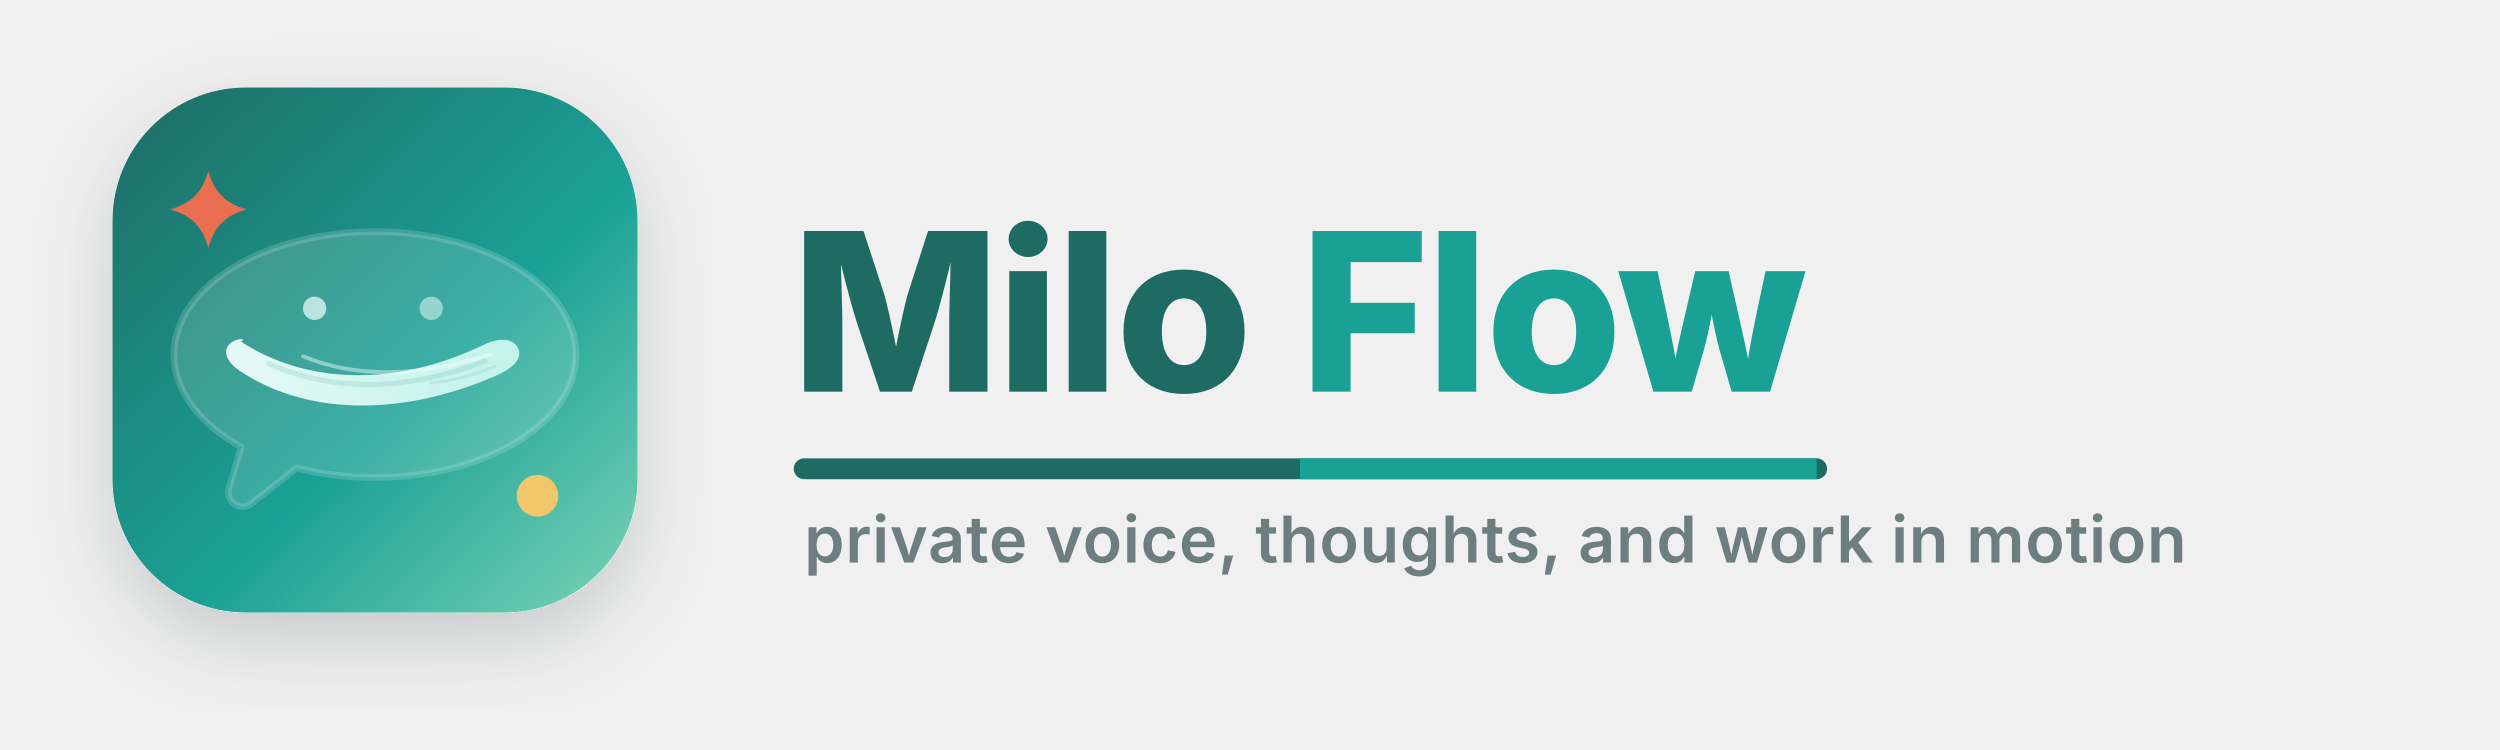
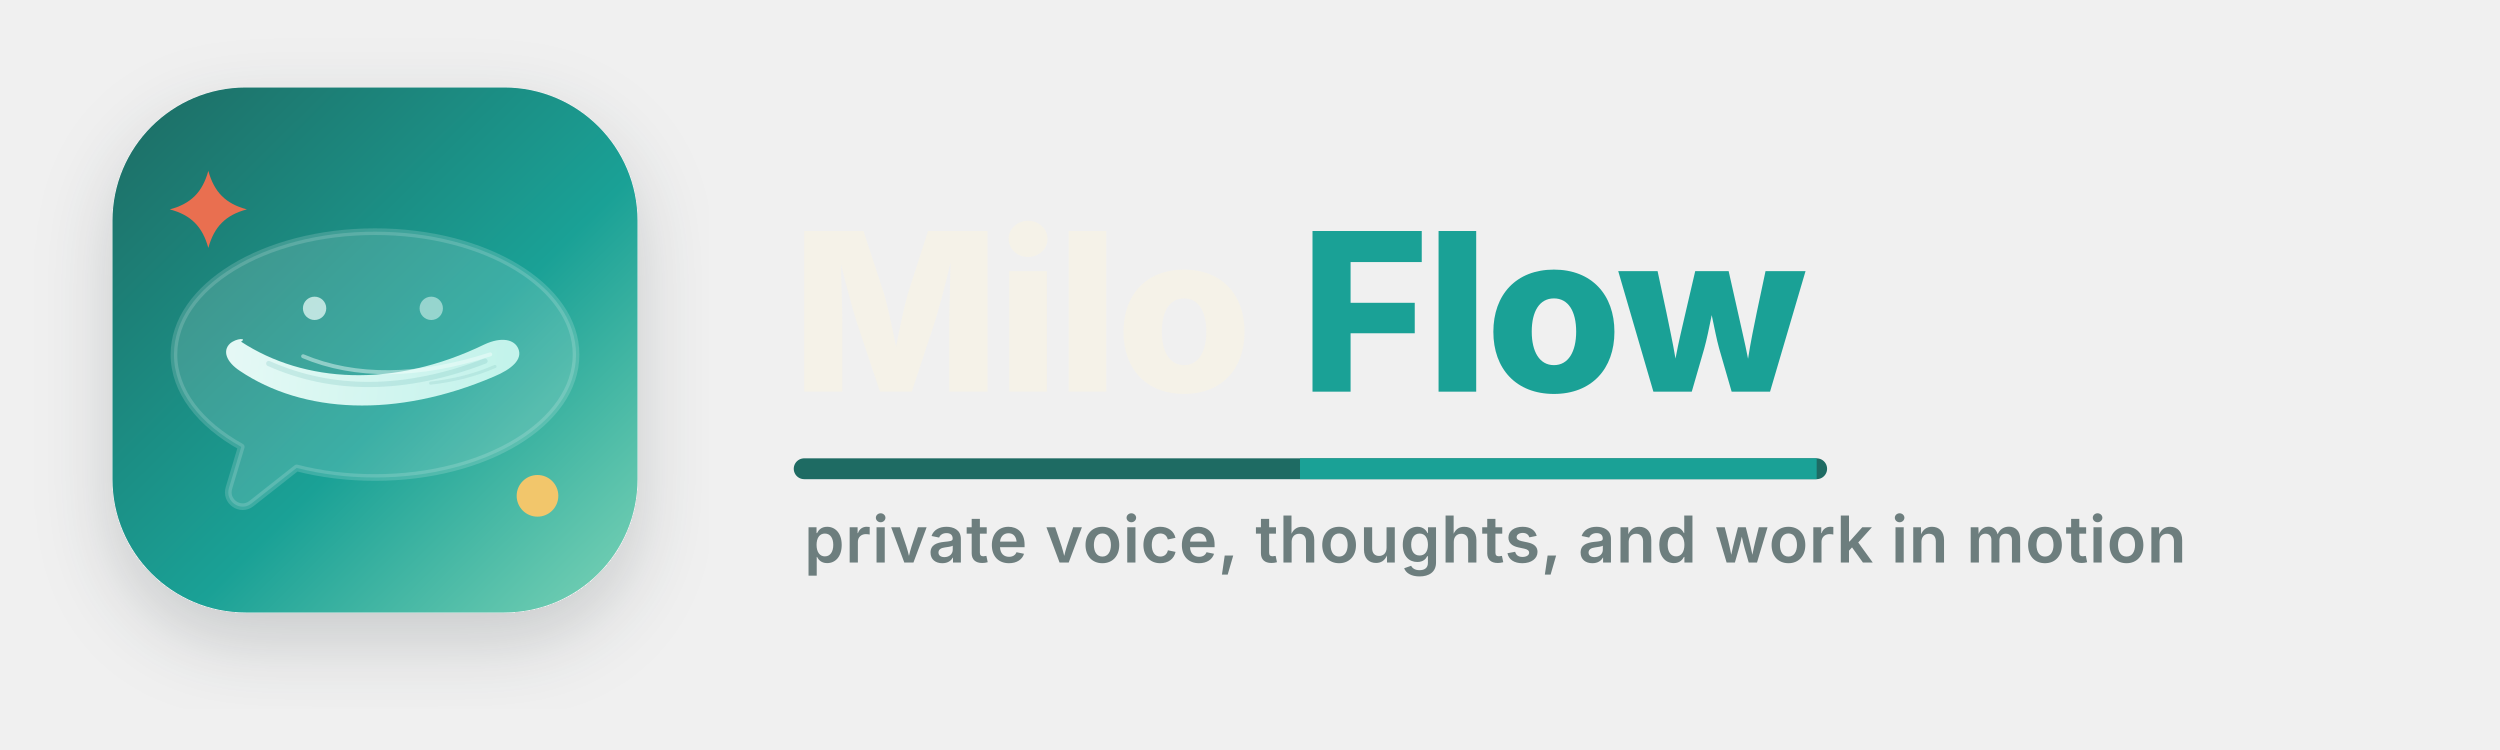
<svg xmlns="http://www.w3.org/2000/svg" width="1200" height="360" viewBox="0 0 1200 360" fill="none" role="img" aria-labelledby="title desc">
  <defs>
    <linearGradient id="markGradient" x1="52" y1="42" x2="302" y2="296" gradientUnits="userSpaceOnUse">
      <stop offset="0" stop-color="#1E6B63" />
      <stop offset="0.58" stop-color="#1AA196" />
      <stop offset="1" stop-color="#7BD3B6" />
    </linearGradient>
    <linearGradient id="flowStroke" x1="106" y1="160" x2="244" y2="174" gradientUnits="userSpaceOnUse">
      <stop offset="0" stop-color="#F1FFFC" />
      <stop offset="1" stop-color="#CBF7EF" />
    </linearGradient>
    <filter id="softShadow" x="10" y="8" width="330" height="332" filterUnits="userSpaceOnUse" color-interpolation-filters="sRGB">
      <feFlood flood-opacity="0" result="BackgroundImageFix" />
      <feColorMatrix in="SourceAlpha" type="matrix" values="0 0 0 0 0 0 0 0 0 0 0 0 0 0 0 0 0 0 127 0" result="hardAlpha" />
      <feOffset dy="14" />
      <feGaussianBlur stdDeviation="18" />
      <feComposite in2="hardAlpha" operator="out" />
      <feColorMatrix type="matrix" values="0 0 0 0 0.08 0 0 0 0 0.13 0 0 0 0 0.15 0 0 0 0.18 0" />
      <feBlend mode="normal" in2="BackgroundImageFix" result="effect1_dropShadow" />
      <feBlend mode="normal" in="SourceGraphic" in2="effect1_dropShadow" result="shape" />
    </filter>
  </defs>
  <g filter="url(#softShadow)">
    <rect x="54" y="42" width="252" height="252" rx="64" fill="url(#markGradient)" />
    <path d="M180 111.2C233.4 111.2 276.5 137.6 276.5 170.2C276.5 202.8 233.4 229.2 180 229.2C166.7 229.2 154 227.6 142.4 224.6L120.7 241.7C115.4 245.9 107.9 240.7 109.9 234.2L115.8 214.5C96.1 203.6 83.5 187.8 83.5 170.2C83.5 137.6 126.7 111.2 180 111.2Z" fill="white" fill-opacity="0.15" />
    <path d="M180 111.2C233.4 111.2 276.5 137.6 276.5 170.2C276.5 202.8 233.4 229.2 180 229.2C166.7 229.2 154 227.6 142.4 224.6L120.7 241.7C115.4 245.9 107.9 240.7 109.9 234.2L115.8 214.5C96.1 203.6 83.5 187.8 83.5 170.2C83.5 137.6 126.7 111.2 180 111.2Z" stroke="white" stroke-opacity="0.16" stroke-width="3.2" stroke-linejoin="round" />
    <g>
      <path d="M115.7 164C146 183.8 188.7 186.6 232.6 165.3C240.6 161.6 246.9 162.8 248.8 167.4C250.9 172.4 245.9 177.1 237 180.8C190 200.9 145.4 198.4 115.1 178C108.6 173.7 106.7 168.4 110.4 164.9C113.5 162.2 118.8 162.2 115.7 164Z" fill="url(#flowStroke)" fill-opacity="0.94" />
      <path d="M129 174.5C159.6 188.1 194.5 188.1 232.8 173.3" stroke="#74BDB7" stroke-opacity="0.24" stroke-width="2.5" stroke-linecap="round" />
      <path d="M145.5 171C170.5 181.5 201.1 181.2 235.3 170.1" stroke="#F7FFFD" stroke-opacity="0.45" stroke-width="1.9" stroke-linecap="round" />
      <path d="M206.7 183.9C217.8 182.6 227.7 180.2 237.6 175.9" stroke="#74BDB7" stroke-opacity="0.20" stroke-width="1.5" stroke-linecap="round" />
    </g>
    <circle cx="151" cy="148" r="5.6" fill="#F1FFFC" fill-opacity="0.70" />
    <circle cx="207" cy="148" r="5.6" fill="#F1FFFC" fill-opacity="0.50" />
    <path d="M100 82C102.8 92.2 108.3 97.8 118.5 100.5C108.3 103.2 102.8 108.8 100 119C97.2 108.8 91.7 103.2 81.5 100.5C91.7 97.8 97.2 92.2 100 82Z" fill="#E96F50" />
    <circle cx="258" cy="238" r="10" fill="#F2C66B" />
  </g>
  <g aria-label="MiloFlow wordmark">
-     <text x="380" y="188" fill="#1E6B63" font-family="Avenir Next, Inter, SF Pro Display, Helvetica Neue, Arial, sans-serif" font-size="106" font-weight="800" letter-spacing="-1.5">Milo</text>
+     <text x="380" y="188" fill="#F5F2E8" font-family="Avenir Next, Inter, SF Pro Display, Helvetica Neue, Arial, sans-serif" font-size="106" font-weight="800" letter-spacing="-1.5">Milo</text>
    <text x="624" y="188" fill="#1AA196" font-family="Avenir Next, Inter, SF Pro Display, Helvetica Neue, Arial, sans-serif" font-size="106" font-weight="800" letter-spacing="-1.5">Flow</text>
    <path d="M386 225H872" stroke="#1E6B63" stroke-width="10" stroke-linecap="round" />
    <path d="M624 225H872" stroke="#1AA196" stroke-width="10" stroke-linecap="butt" />
    <text x="386" y="270" fill="#6D7E7E" font-family="Avenir Next, Inter, SF Pro Text, Helvetica Neue, Arial, sans-serif" font-size="31" font-weight="600" letter-spacing="0.4">private voice, thoughts, and work in motion</text>
  </g>
</svg>
